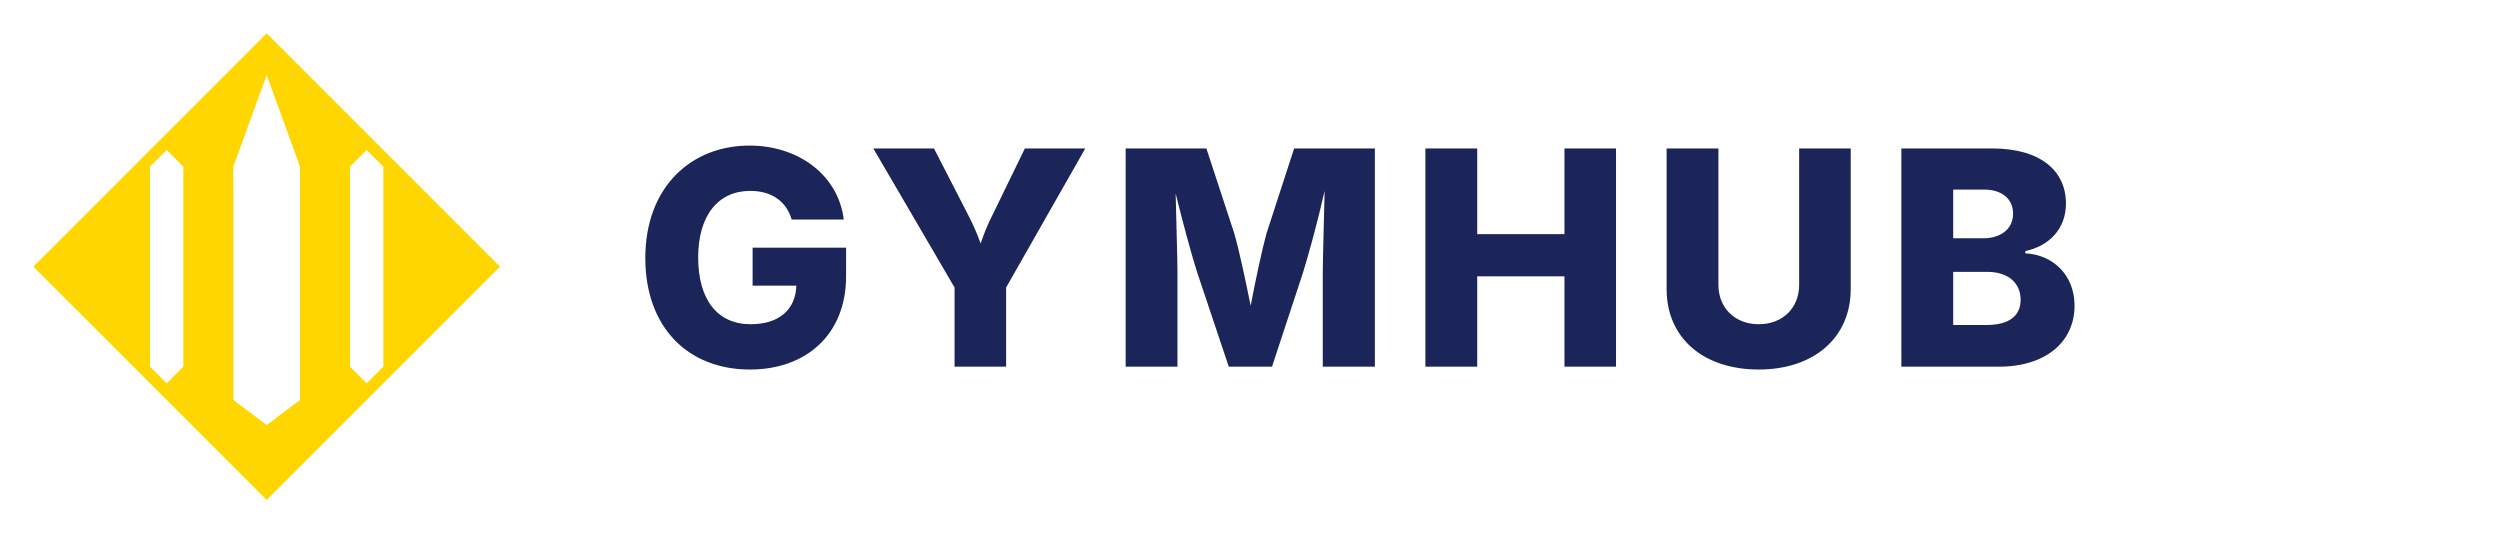
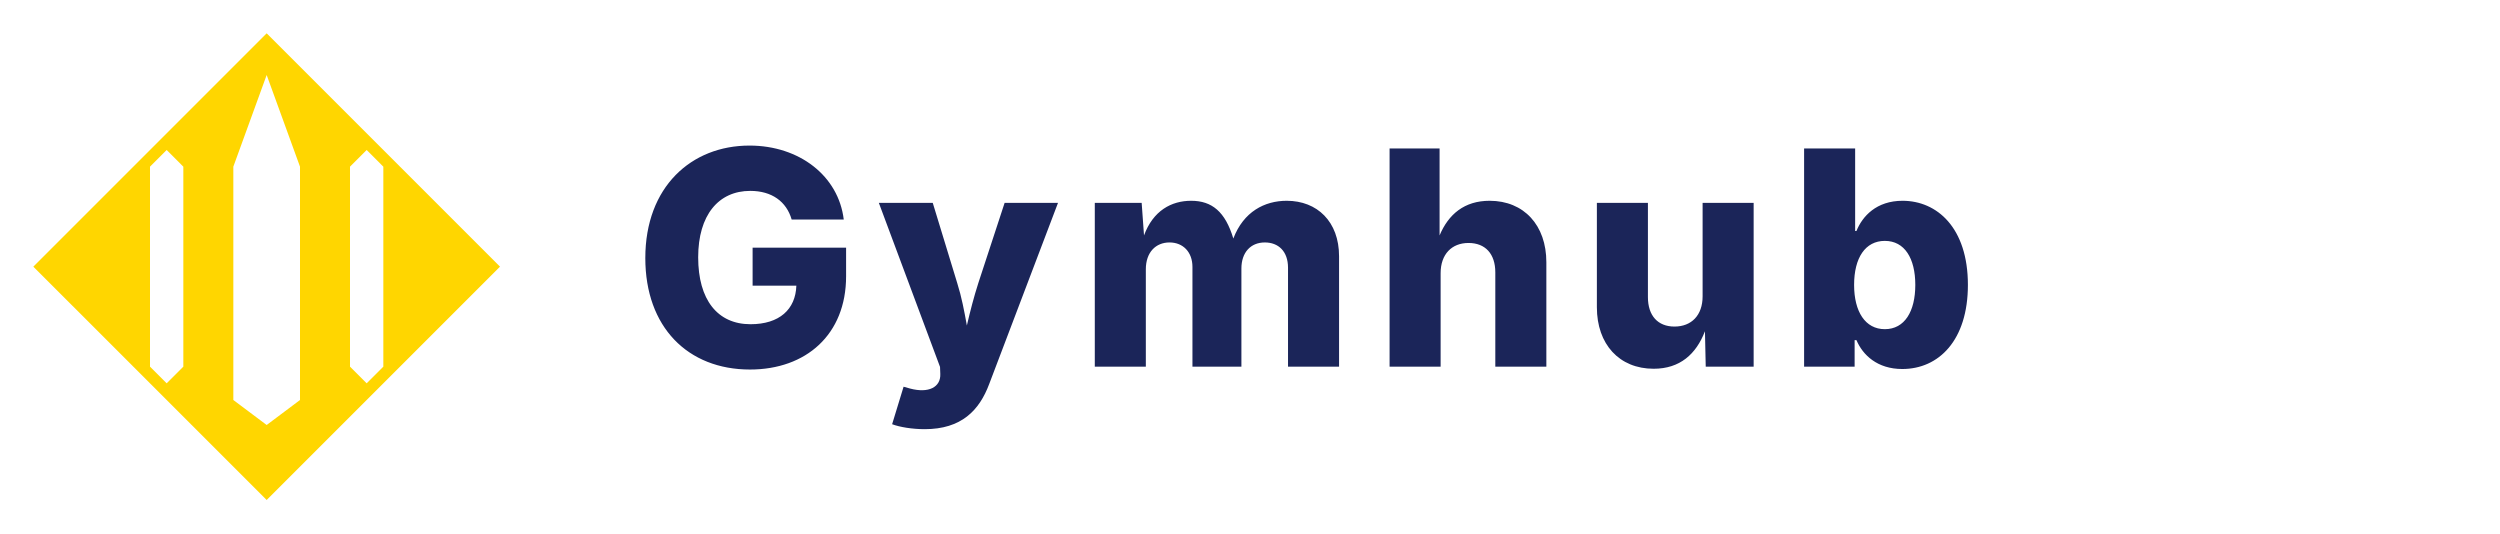
<svg xmlns="http://www.w3.org/2000/svg" width="150" height="32" viewBox="0 0 150 32" fill="none">
  <path fill-rule="evenodd" clip-rule="evenodd" d="M16 2L30 16L16 30L2 16L16 2ZM9 10L10 9L11 10L11 22L10 23L9 22L9 10ZM14 10L16 4.5L18 10L18 24L16 25.5L14 24L14 10ZM21 10L22 9L23 10L23 22L22 23L21 22L21 10Z" fill="#FFD600" />
-   <text x="38" y="22" font-family="'Inter', 'Nunito', Arial, sans-serif" font-size="18" font-weight="800" letter-spacing="1" fill="#1B2559">GYMHUB</text>
+   <text x="38" y="22" font-family="'Inter', 'Nunito', Arial, sans-serif" font-size="18" font-weight="800" letter-spacing="1" fill="#1B2559">Gymhub</text>
</svg>
